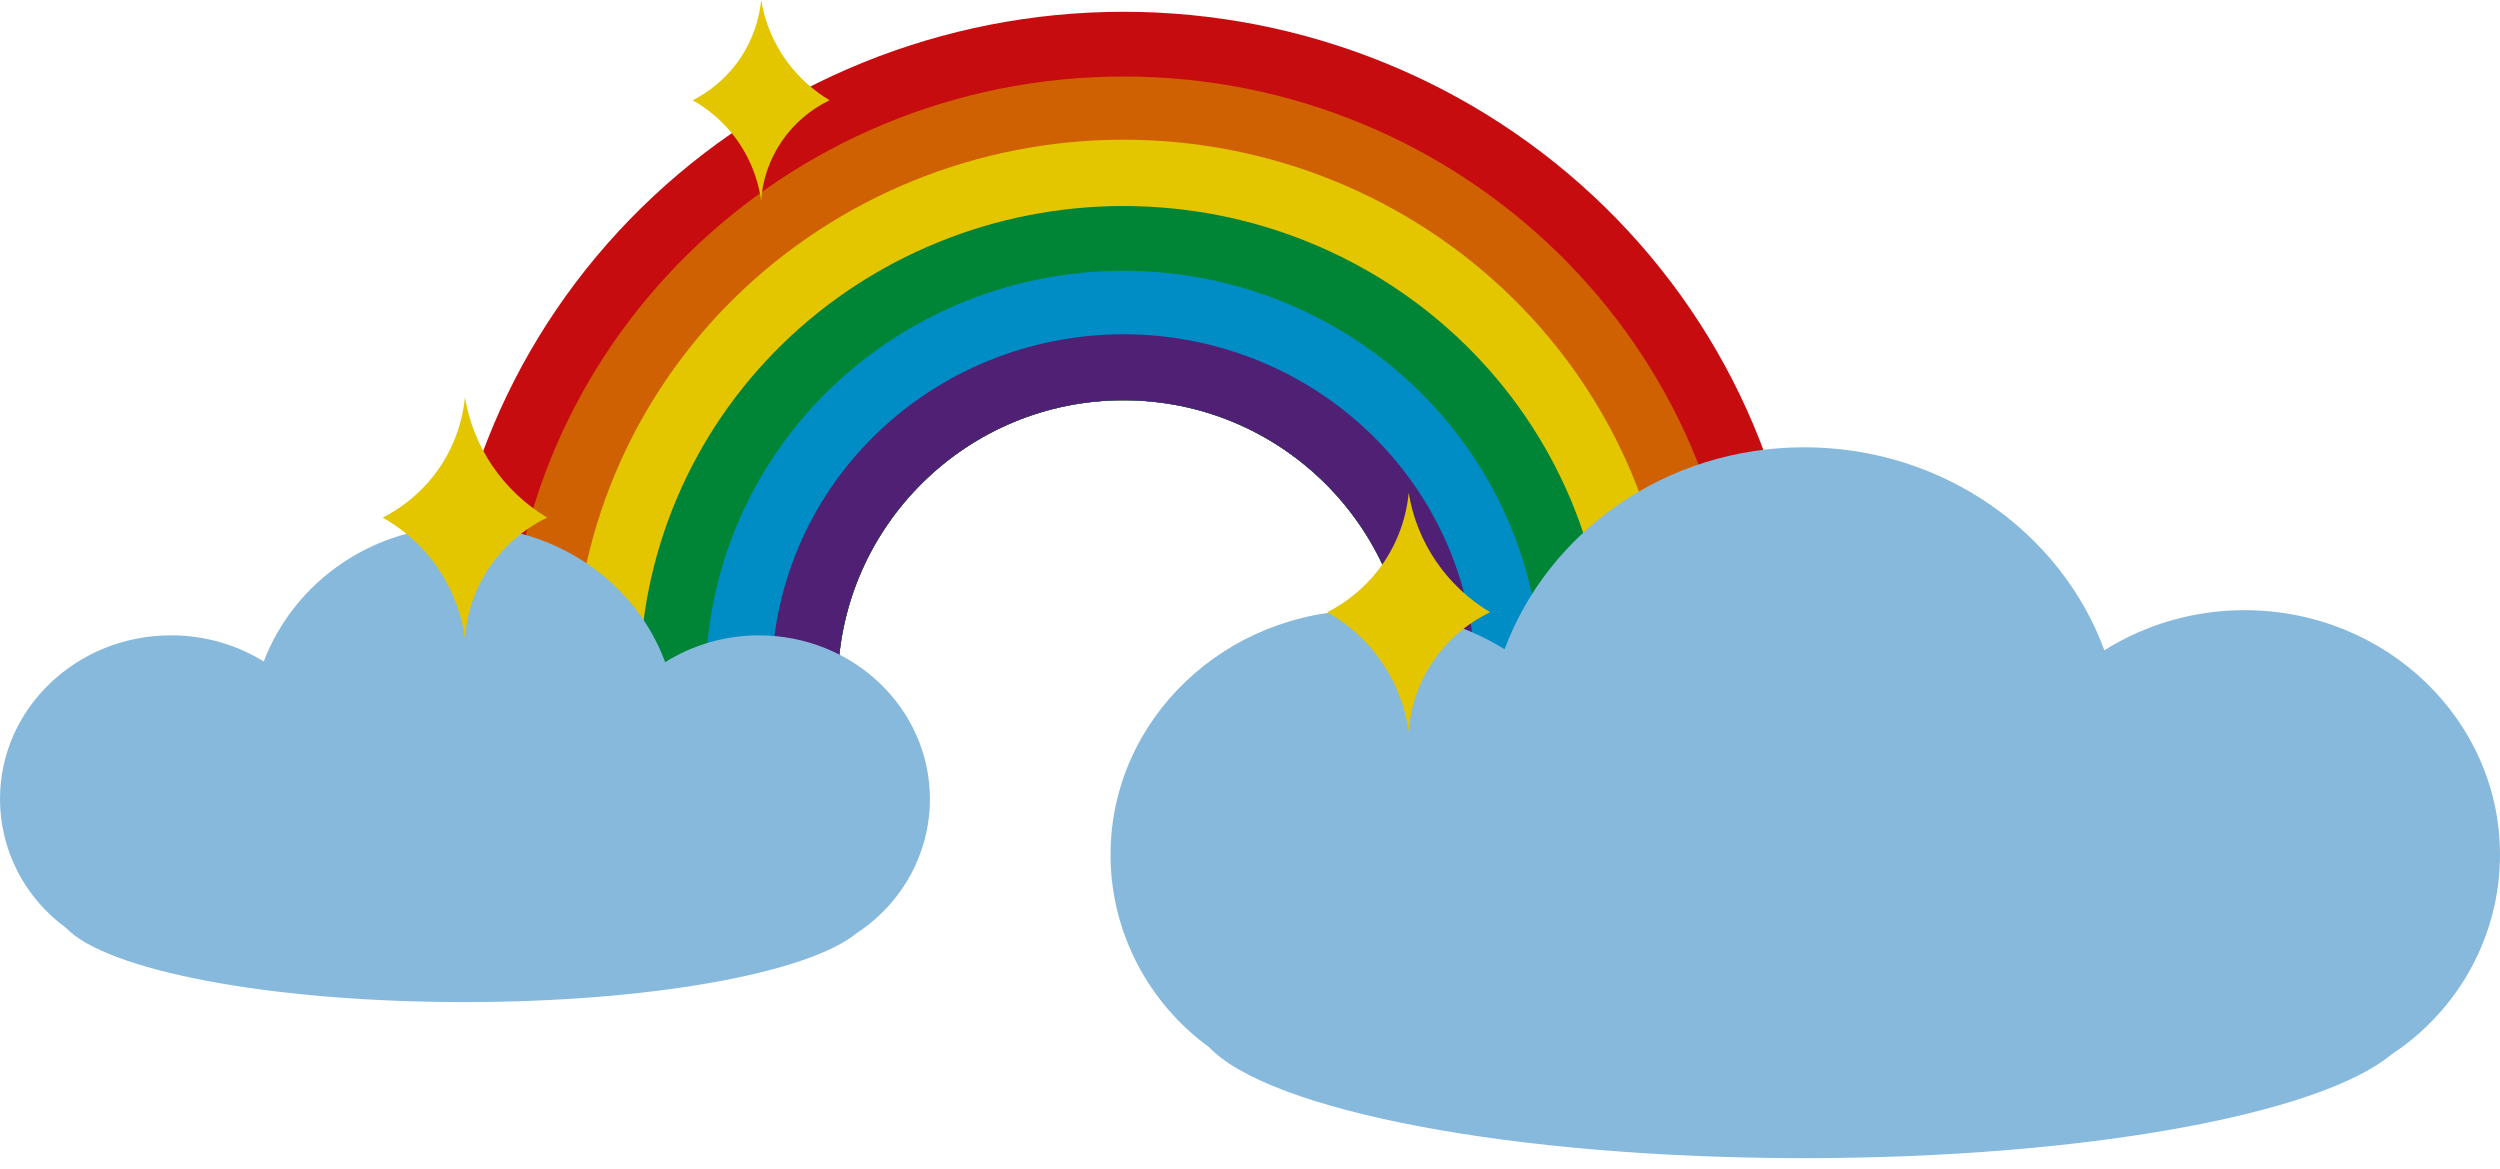
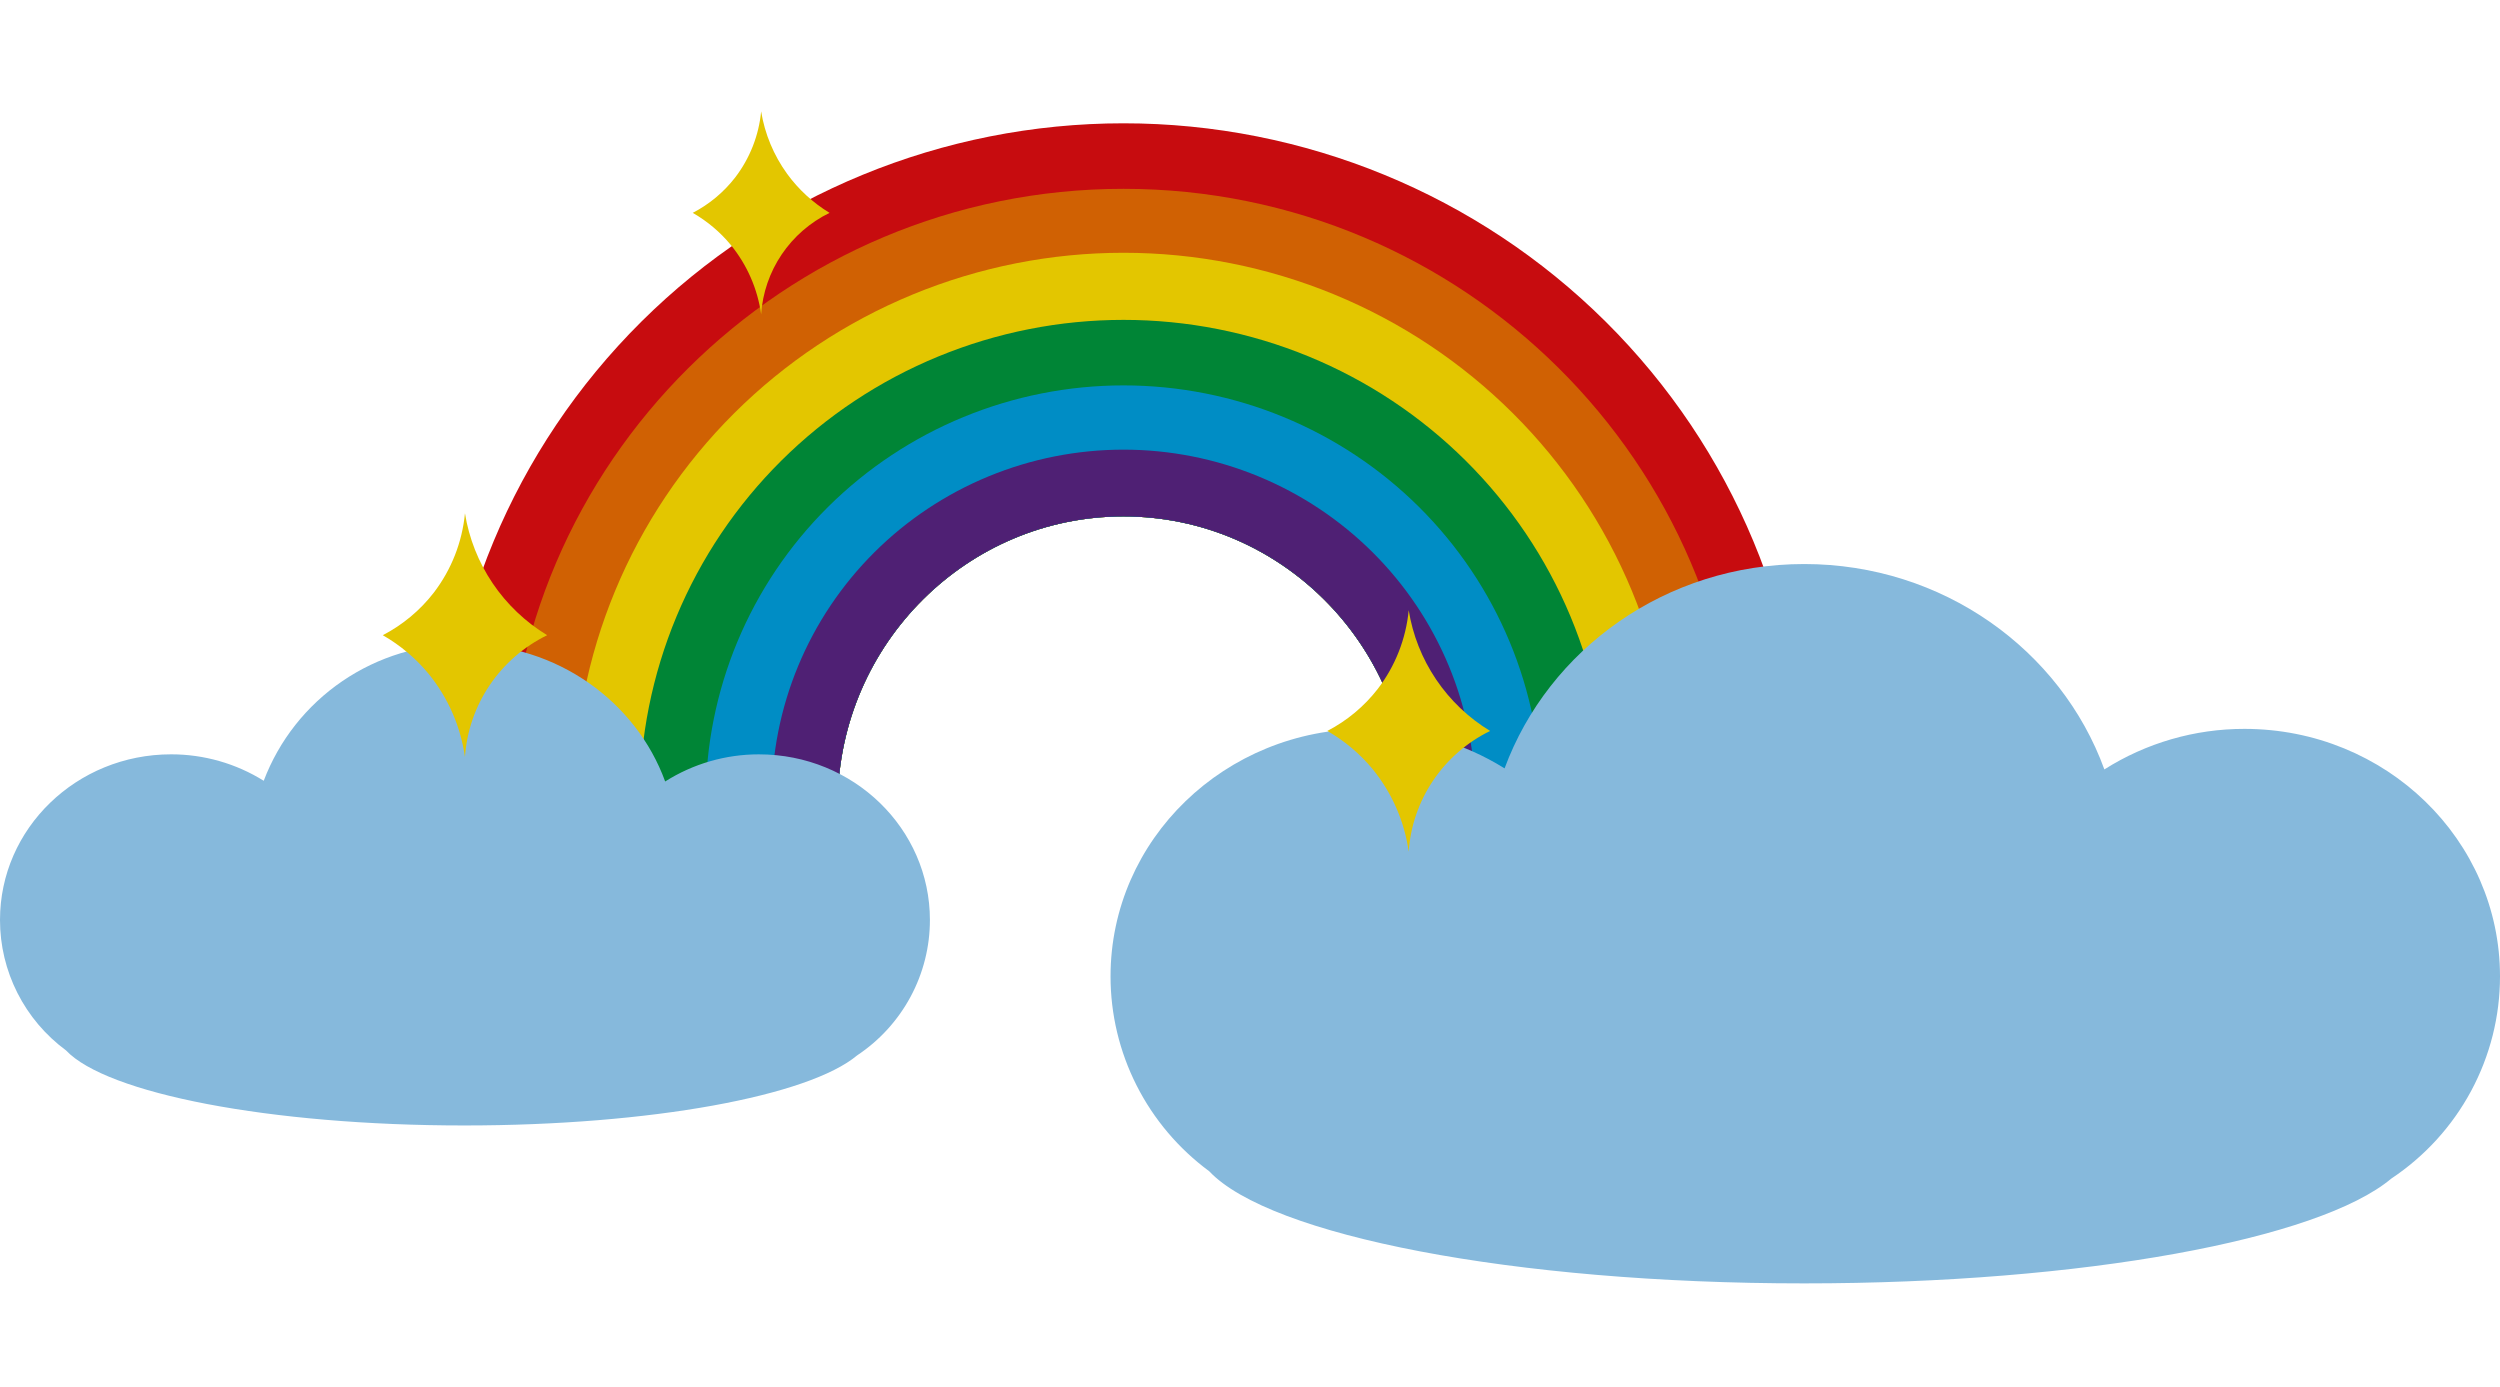
- <svg xmlns="http://www.w3.org/2000/svg" width="169" height="79" viewBox="0 0 169 79" fill="none">
-   <path d="M75.949 27.056C86.507 27.056 95.108 35.535 95.266 46.019H122.036C122.036 34.025 117.181 22.523 108.538 14.042C99.895 5.561 88.172 0.796 75.949 0.796C63.726 0.796 52.004 5.561 43.361 14.042C34.717 22.523 29.862 34.025 29.862 46.019H56.632C56.79 35.536 65.392 27.056 75.949 27.056Z" fill="#C70C0F" />
-   <path d="M75.949 27.056C86.507 27.056 95.108 35.535 95.266 46.019H117.576C117.576 23.497 98.902 5.173 75.949 5.173C52.995 5.173 34.322 23.497 34.322 46.019H56.632C56.79 35.536 65.392 27.056 75.949 27.056Z" fill="#D06103" />
-   <path d="M75.948 27.056C86.506 27.056 95.108 35.535 95.266 46.019H113.115C113.129 41.221 112.178 36.468 110.317 32.031C108.455 27.594 105.72 23.561 102.267 20.163C98.815 16.766 94.713 14.07 90.197 12.23C85.68 10.391 80.838 9.444 75.949 9.444C71.059 9.444 66.217 10.391 61.701 12.23C57.185 14.07 53.083 16.766 49.63 20.163C46.177 23.561 43.442 27.594 41.581 32.031C39.719 36.468 38.768 41.221 38.782 46.019H56.632C56.789 35.536 65.391 27.056 75.948 27.056Z" fill="#E3C600" />
-   <path d="M75.948 27.056C86.506 27.056 95.108 35.535 95.266 46.019H108.655C108.655 41.805 107.809 37.632 106.165 33.738C104.522 29.844 102.112 26.307 99.075 23.326C96.038 20.346 92.433 17.983 88.465 16.37C84.497 14.757 80.244 13.927 75.949 13.927C71.654 13.927 67.401 14.757 63.433 16.37C59.465 17.983 55.859 20.346 52.822 23.326C49.785 26.307 47.376 29.844 45.733 33.738C44.089 37.632 43.243 41.805 43.243 46.019H56.632C56.789 35.536 65.391 27.056 75.948 27.056Z" fill="#008536" />
-   <path d="M75.949 27.056C86.506 27.056 95.108 35.535 95.266 46.019H104.194C104.194 38.669 101.218 31.619 95.921 26.421C90.624 21.224 83.44 18.304 75.949 18.304C68.458 18.304 61.273 21.224 55.977 26.421C50.679 31.619 47.704 38.669 47.704 46.019H56.632C56.789 35.536 65.391 27.056 75.949 27.056Z" fill="#008DC5" />
-   <path d="M75.948 27.056C86.506 27.056 95.108 35.535 95.266 46.019H99.734C99.745 42.947 99.138 39.903 97.948 37.062C96.758 34.221 95.007 31.638 92.798 29.462C90.588 27.285 87.962 25.559 85.071 24.381C82.179 23.202 79.079 22.596 75.949 22.596C72.818 22.596 69.718 23.202 66.827 24.381C63.935 25.559 61.309 27.285 59.1 29.462C56.89 31.638 55.14 34.221 53.95 37.062C52.759 39.903 52.152 42.947 52.164 46.019H56.632C56.789 35.536 65.391 27.056 75.948 27.056Z" fill="#4F2074" />
-   <path d="M62.862 54.015C62.862 47.917 57.704 42.95 51.298 42.95C49.053 42.949 46.856 43.578 44.965 44.763C42.997 39.418 37.647 35.581 31.384 35.581C28.444 35.56 25.568 36.425 23.143 38.058C20.72 39.692 18.864 42.015 17.828 44.715C15.952 43.559 13.781 42.946 11.565 42.949C5.182 42.949 1.97655e-07 47.894 1.97655e-07 54.015C-0 55.708 0.403 57.377 1.178 58.89C1.953 60.403 3.078 61.716 4.463 62.726C7.198 65.598 18.211 67.741 31.384 67.741C44.028 67.741 54.681 65.763 57.944 63.057C59.458 62.062 60.698 60.717 61.556 59.14C62.414 57.563 62.863 55.803 62.862 54.015Z" fill="#86B9DC" />
-   <path d="M169 57.782C169 48.67 161.292 41.248 151.72 41.248C148.367 41.246 145.082 42.186 142.256 43.957C139.316 35.971 131.321 30.237 121.965 30.237C112.608 30.237 104.685 35.936 101.709 43.886C98.906 42.158 95.662 41.244 92.352 41.248C82.816 41.248 75.073 48.635 75.073 57.782C75.072 60.311 75.675 62.806 76.833 65.066C77.991 67.326 79.672 69.288 81.741 70.797C85.828 75.089 102.283 78.29 121.965 78.29C140.858 78.29 156.775 75.335 161.651 71.29C163.912 69.804 165.766 67.794 167.047 65.438C168.329 63.082 169 60.452 169 57.782Z" fill="#86B9DC" />
-   <path d="M36.986 34.992C35.414 35.752 34.074 36.904 33.099 38.334C32.124 39.763 31.549 41.418 31.431 43.134C31.143 41.094 30.292 39.169 28.972 37.568C28.107 36.533 27.058 35.66 25.876 34.991C27.222 34.3 28.398 33.331 29.323 32.15C30.516 30.61 31.246 28.773 31.431 26.847C31.703 28.517 32.341 30.11 33.3 31.516C34.259 32.921 35.516 34.107 36.986 34.99V34.992Z" fill="#E3C600" />
-   <path d="M100.731 41.387C99.174 42.14 97.846 43.282 96.88 44.698C95.914 46.113 95.345 47.753 95.229 49.453C94.943 47.432 94.1 45.526 92.792 43.94C91.936 42.915 90.897 42.05 89.726 41.387C91.059 40.704 92.224 39.743 93.141 38.574C94.322 37.048 95.045 35.229 95.229 33.321C95.498 34.976 96.129 36.553 97.079 37.946C98.029 39.338 99.275 40.512 100.731 41.387Z" fill="#E3C600" />
-   <path d="M56.077 6.778C54.768 7.411 53.652 8.371 52.84 9.561C52.029 10.75 51.55 12.129 51.453 13.557C51.212 11.859 50.505 10.257 49.405 8.924C48.685 8.062 47.812 7.335 46.829 6.778C47.949 6.204 48.928 5.397 49.699 4.414C50.691 3.132 51.299 1.603 51.453 0C51.7 1.504 52.301 2.931 53.208 4.168C53.979 5.216 54.954 6.103 56.077 6.778Z" fill="#E3C600" />
+ <svg xmlns="http://www.w3.org/2000/svg" width="202" height="112" viewBox="0 0 202 112" fill="none">
+   <path d="M90.779 41.726C103.398 41.726 113.68 51.983 113.868 64.664H145.866C145.866 50.156 140.062 36.243 129.732 25.985C119.401 15.726 105.389 9.963 90.779 9.963C76.17 9.963 62.158 15.726 51.827 25.985C41.497 36.243 35.693 50.156 35.693 64.664H67.691C67.879 51.984 78.16 41.726 90.779 41.726Z" fill="#C70C0F" />
+   <path d="M90.779 41.727C103.398 41.727 113.68 51.983 113.868 64.664H140.534C140.534 37.421 118.214 15.257 90.779 15.257C63.344 15.257 41.024 37.421 41.024 64.664H67.69C67.879 51.984 78.16 41.727 90.779 41.727Z" fill="#D06103" />
+   <path d="M90.779 41.727C103.398 41.727 113.679 51.983 113.868 64.664H135.203C135.22 58.86 134.083 53.11 131.858 47.744C129.633 42.377 126.364 37.499 122.237 33.389C118.11 29.279 113.207 26.019 107.809 23.794C102.411 21.569 96.624 20.424 90.779 20.424C84.934 20.424 79.147 21.569 73.749 23.794C68.351 26.019 63.448 29.279 59.321 33.389C55.194 37.499 51.925 42.377 49.7 47.744C47.475 53.11 46.338 58.86 46.355 64.664H67.69C67.879 51.984 78.16 41.727 90.779 41.727Z" fill="#E3C600" />
+   <path d="M90.779 41.727C103.398 41.727 113.679 51.983 113.868 64.664H129.871C129.871 59.566 128.86 54.519 126.896 49.809C124.931 45.099 122.051 40.82 118.421 37.215C114.791 33.611 110.482 30.751 105.739 28.801C100.996 26.85 95.913 25.846 90.779 25.846C85.645 25.846 80.562 26.85 75.819 28.801C71.076 30.751 66.767 33.611 63.137 37.215C59.507 40.82 56.627 45.099 54.663 49.809C52.698 54.519 51.687 59.566 51.687 64.664H67.69C67.878 51.984 78.16 41.727 90.779 41.727Z" fill="#008536" />
+   <path d="M90.779 41.727C103.398 41.727 113.68 51.983 113.868 64.664H124.54C124.54 55.773 120.983 47.246 114.652 40.959C108.32 34.672 99.733 31.14 90.779 31.14C81.825 31.14 73.238 34.672 66.907 40.959C60.575 47.246 57.019 55.773 57.019 64.664H67.69C67.879 51.984 78.16 41.727 90.779 41.727Z" fill="#008DC5" />
+   <path d="M90.779 41.726C103.398 41.726 113.679 51.983 113.868 64.664H119.208C119.222 60.948 118.496 57.266 117.074 53.829C115.651 50.392 113.559 47.268 110.918 44.636C108.277 42.004 105.138 39.915 101.682 38.49C98.226 37.065 94.521 36.331 90.779 36.331C87.037 36.331 83.332 37.065 79.876 38.49C76.42 39.915 73.281 42.004 70.64 44.636C67.999 47.268 65.907 50.392 64.484 53.829C63.061 57.266 62.336 60.948 62.35 64.664H67.69C67.878 51.984 78.16 41.726 90.779 41.726Z" fill="#4F2074" />
+   <path d="M75.137 74.336C75.137 66.96 68.972 60.951 61.314 60.951C58.632 60.95 56.005 61.711 53.745 63.144C51.393 56.68 44.998 52.038 37.513 52.038C33.998 52.013 30.56 53.059 27.663 55.034C24.765 57.01 22.548 59.821 21.309 63.087C19.067 61.688 16.471 60.947 13.823 60.95C6.194 60.95 2.3625e-07 66.931 2.3625e-07 74.336C-0 76.383 0.482 78.403 1.408 80.232C2.334 82.062 3.679 83.651 5.334 84.872C8.604 88.346 21.767 90.938 37.512 90.938C52.625 90.938 65.358 88.546 69.259 85.273C71.068 84.07 72.551 82.442 73.576 80.534C74.601 78.627 75.138 76.498 75.137 74.336Z" fill="#86B9DC" />
+   <path d="M202 78.891C202 67.871 192.787 58.893 181.346 58.893C177.338 58.891 173.412 60.028 170.033 62.169C166.52 52.51 156.964 45.574 145.78 45.574C134.597 45.574 125.126 52.468 121.57 62.084C118.219 59.994 114.342 58.888 110.386 58.893C98.987 58.893 89.732 67.828 89.732 78.891C89.731 81.951 90.452 84.969 91.836 87.702C93.22 90.436 95.229 92.81 97.702 94.635C102.587 99.826 122.255 103.698 145.78 103.698C168.362 103.698 187.388 100.124 193.216 95.231C195.919 93.433 198.134 91.002 199.666 88.152C201.198 85.302 202 82.122 202 78.891Z" fill="#86B9DC" />
+   <path d="M44.209 51.325C42.33 52.245 40.727 53.639 39.562 55.368C38.396 57.096 37.709 59.099 37.569 61.174C37.224 58.706 36.207 56.379 34.629 54.442C33.595 53.19 32.341 52.133 30.929 51.324C32.537 50.489 33.943 49.317 35.049 47.888C36.475 46.025 37.347 43.803 37.569 41.474C37.894 43.494 38.656 45.421 39.802 47.121C40.948 48.821 42.452 50.255 44.209 51.323V51.325Z" fill="#E3C600" />
+   <path d="M120.401 59.061C118.539 59.972 116.952 61.353 115.797 63.066C114.643 64.778 113.962 66.762 113.824 68.818C113.482 66.373 112.475 64.068 110.912 62.149C109.888 60.909 108.646 59.863 107.247 59.061C108.84 58.234 110.232 57.073 111.328 55.658C112.74 53.813 113.604 51.612 113.824 49.305C114.146 51.306 114.9 53.214 116.036 54.898C117.171 56.583 118.66 58.003 120.401 59.061Z" fill="#E3C600" />
+   <path d="M67.027 17.199C65.462 17.965 64.128 19.125 63.158 20.564C62.188 22.003 61.616 23.671 61.5 25.398C61.212 23.344 60.366 21.407 59.052 19.795C58.192 18.752 57.148 17.873 55.973 17.199C57.312 16.504 58.482 15.529 59.403 14.339C60.59 12.788 61.316 10.939 61.5 9C61.795 10.819 62.514 12.545 63.597 14.042C64.519 15.309 65.685 16.382 67.027 17.199Z" fill="#E3C600" />
</svg>
